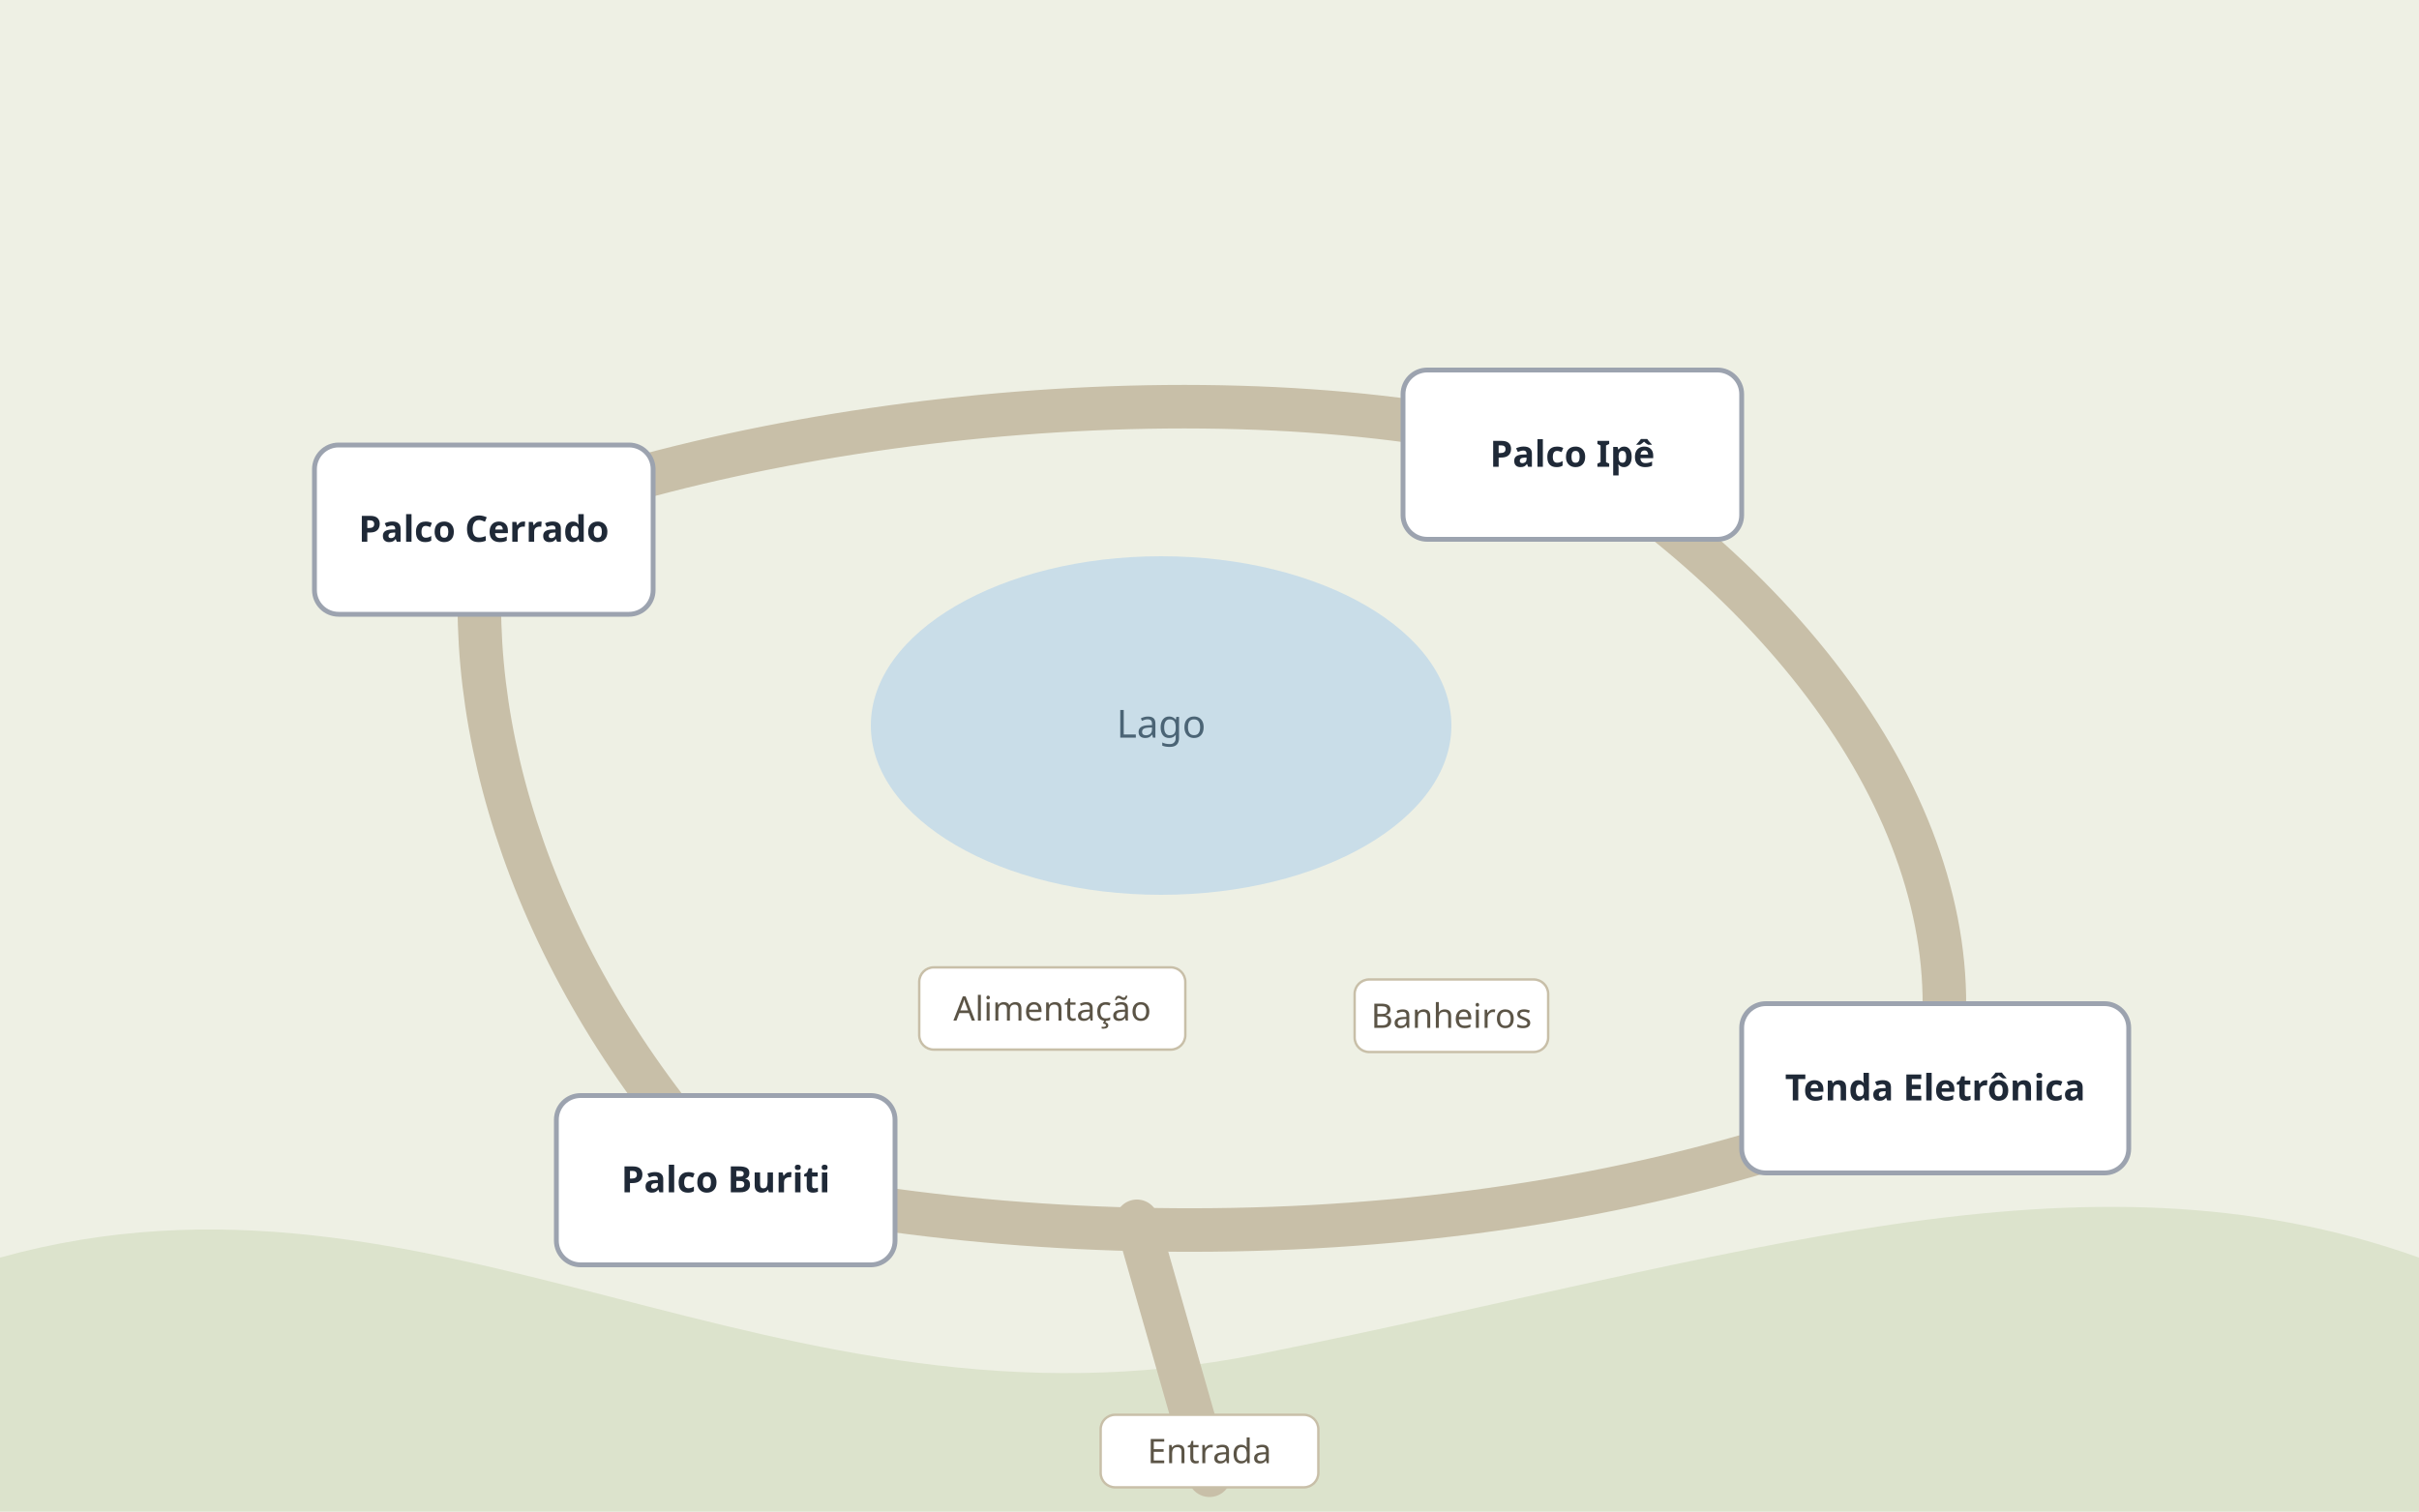
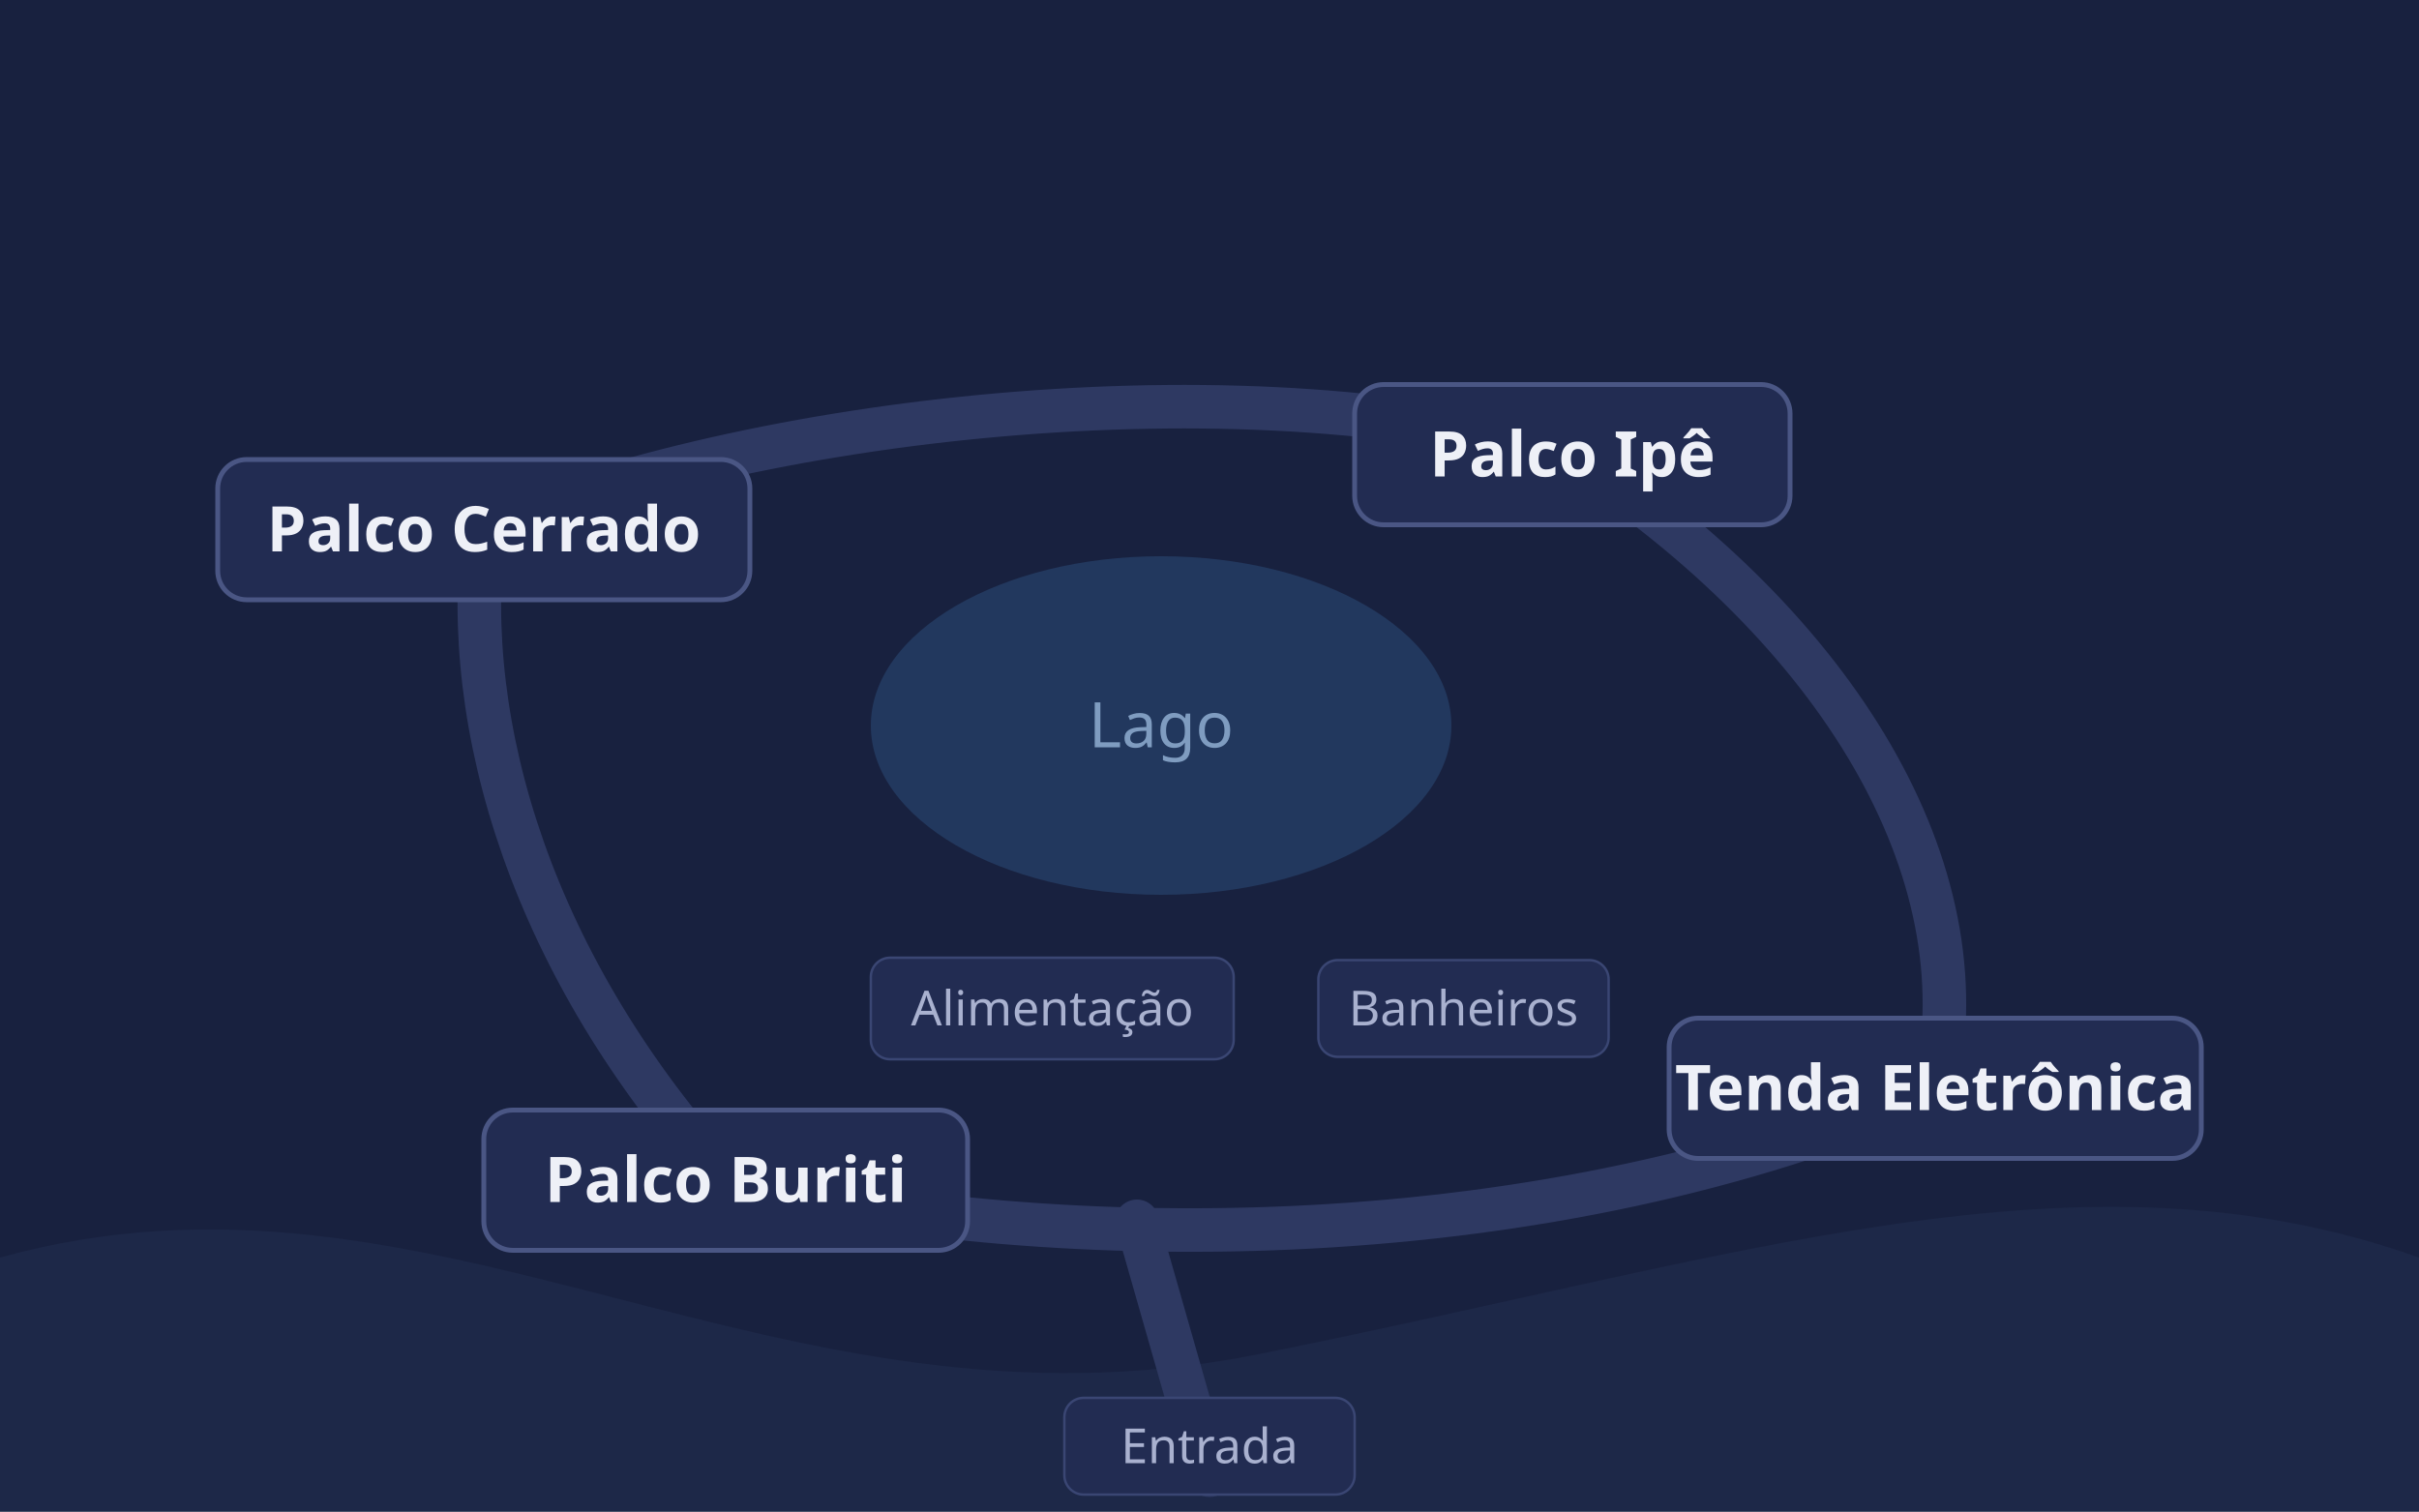
<svg xmlns="http://www.w3.org/2000/svg" viewBox="0 0 1000 625" role="img" aria-label="Mapa do Festival Cerrado Sonoro">
-   <rect width="1000" height="625" fill="#EEF0E4" />
-   <path d="M0 520 C 180 470, 320 600, 520 560 S 860 470, 1000 520 L 1000 625 L 0 625 Z" fill="#DCE3CC" />
-   <ellipse cx="480" cy="300" rx="120" ry="70" fill="#C9DDE8" />
-   <text x="480" y="305" font-family="system-ui, sans-serif" font-size="16" fill="#4B6475" text-anchor="middle">Lago</text>
-   <g fill="none" stroke="#C8BFA8" stroke-width="18" stroke-linecap="round" stroke-linejoin="round">
+   <rect width="1000" height="625" fill="#18213F" />
+   <path d="M0 520 C 180 470, 320 600, 520 560 S 860 470, 1000 520 L 1000 625 L 0 625 Z" fill="#1D2848" />
+   <ellipse cx="480" cy="300" rx="120" ry="70" fill="#22385E" />
+   <text x="480" y="309" font-family="system-ui, sans-serif" font-size="26" fill="#7F9CC0" text-anchor="middle">Lago</text>
+   <g fill="none" stroke="#2E3962" stroke-width="18" stroke-linecap="round" stroke-linejoin="round">
    <path d="M200 219 C 320 170, 520 150, 650 188" />
    <path d="M650 188 C 760 260, 820 360, 800 450" />
    <path d="M800 450 C 640 520, 440 520, 300 488" />
    <path d="M300 488 C 220 400, 190 300, 200 219" />
    <path d="M500 610 L 470 505" />
  </g>
-   <g font-family="system-ui, sans-serif" font-size="14" fill="#5B5446" text-anchor="middle">
-     <rect x="455" y="585" width="90" height="30" rx="6" fill="#FFFFFF" stroke="#C8BFA8" />
+   <g font-family="system-ui, sans-serif" font-size="20" fill="#A9B1CF" text-anchor="middle">
+     <rect x="440" y="578" width="120" height="40" rx="8" fill="#222C52" stroke="#3A4673" />
    <text x="500" y="605">Entrada</text>
-     <rect x="380" y="400" width="110" height="34" rx="6" fill="#FFFFFF" stroke="#C8BFA8" />
-     <text x="435" y="422">Alimentação</text>
-     <rect x="560" y="405" width="80" height="30" rx="6" fill="#FFFFFF" stroke="#C8BFA8" />
-     <text x="600" y="425">Banheiros</text>
+     <rect x="360" y="396" width="150" height="42" rx="8" fill="#222C52" stroke="#3A4673" />
+     <text x="435" y="424">Alimentação</text>
+     <rect x="545" y="397" width="120" height="40" rx="8" fill="#222C52" stroke="#3A4673" />
+     <text x="605" y="424">Banheiros</text>
  </g>
-   <g font-family="system-ui, sans-serif" font-size="15" font-weight="600" text-anchor="middle" fill="#1F2937">
-     <rect x="130" y="184" width="140" height="70" rx="10" fill="#FFFFFF" stroke="#9CA3AF" stroke-width="2" />
-     <text x="200" y="224">Palco Cerrado</text>
-     <rect x="580" y="153" width="140" height="70" rx="10" fill="#FFFFFF" stroke="#9CA3AF" stroke-width="2" />
-     <text x="650" y="193">Palco Ipê</text>
-     <rect x="720" y="415" width="160" height="70" rx="10" fill="#FFFFFF" stroke="#9CA3AF" stroke-width="2" />
-     <text x="800" y="455">Tenda Eletrônica</text>
-     <rect x="230" y="453" width="140" height="70" rx="10" fill="#FFFFFF" stroke="#9CA3AF" stroke-width="2" />
-     <text x="300" y="493">Palco Buriti</text>
+   <g font-family="system-ui, sans-serif" font-size="26" font-weight="600" text-anchor="middle" fill="#EEF0F7">
+     <rect x="90" y="190" width="220" height="58" rx="12" fill="#222C52" stroke="#4A5684" stroke-width="2" />
+     <text x="200" y="228">Palco Cerrado</text>
+     <rect x="560" y="159" width="180" height="58" rx="12" fill="#222C52" stroke="#4A5684" stroke-width="2" />
+     <text x="650" y="197">Palco Ipê</text>
+     <rect x="690" y="421" width="220" height="58" rx="12" fill="#222C52" stroke="#4A5684" stroke-width="2" />
+     <text x="800" y="459">Tenda Eletrônica</text>
+     <rect x="200" y="459" width="200" height="58" rx="12" fill="#222C52" stroke="#4A5684" stroke-width="2" />
+     <text x="300" y="497">Palco Buriti</text>
  </g>
</svg>
